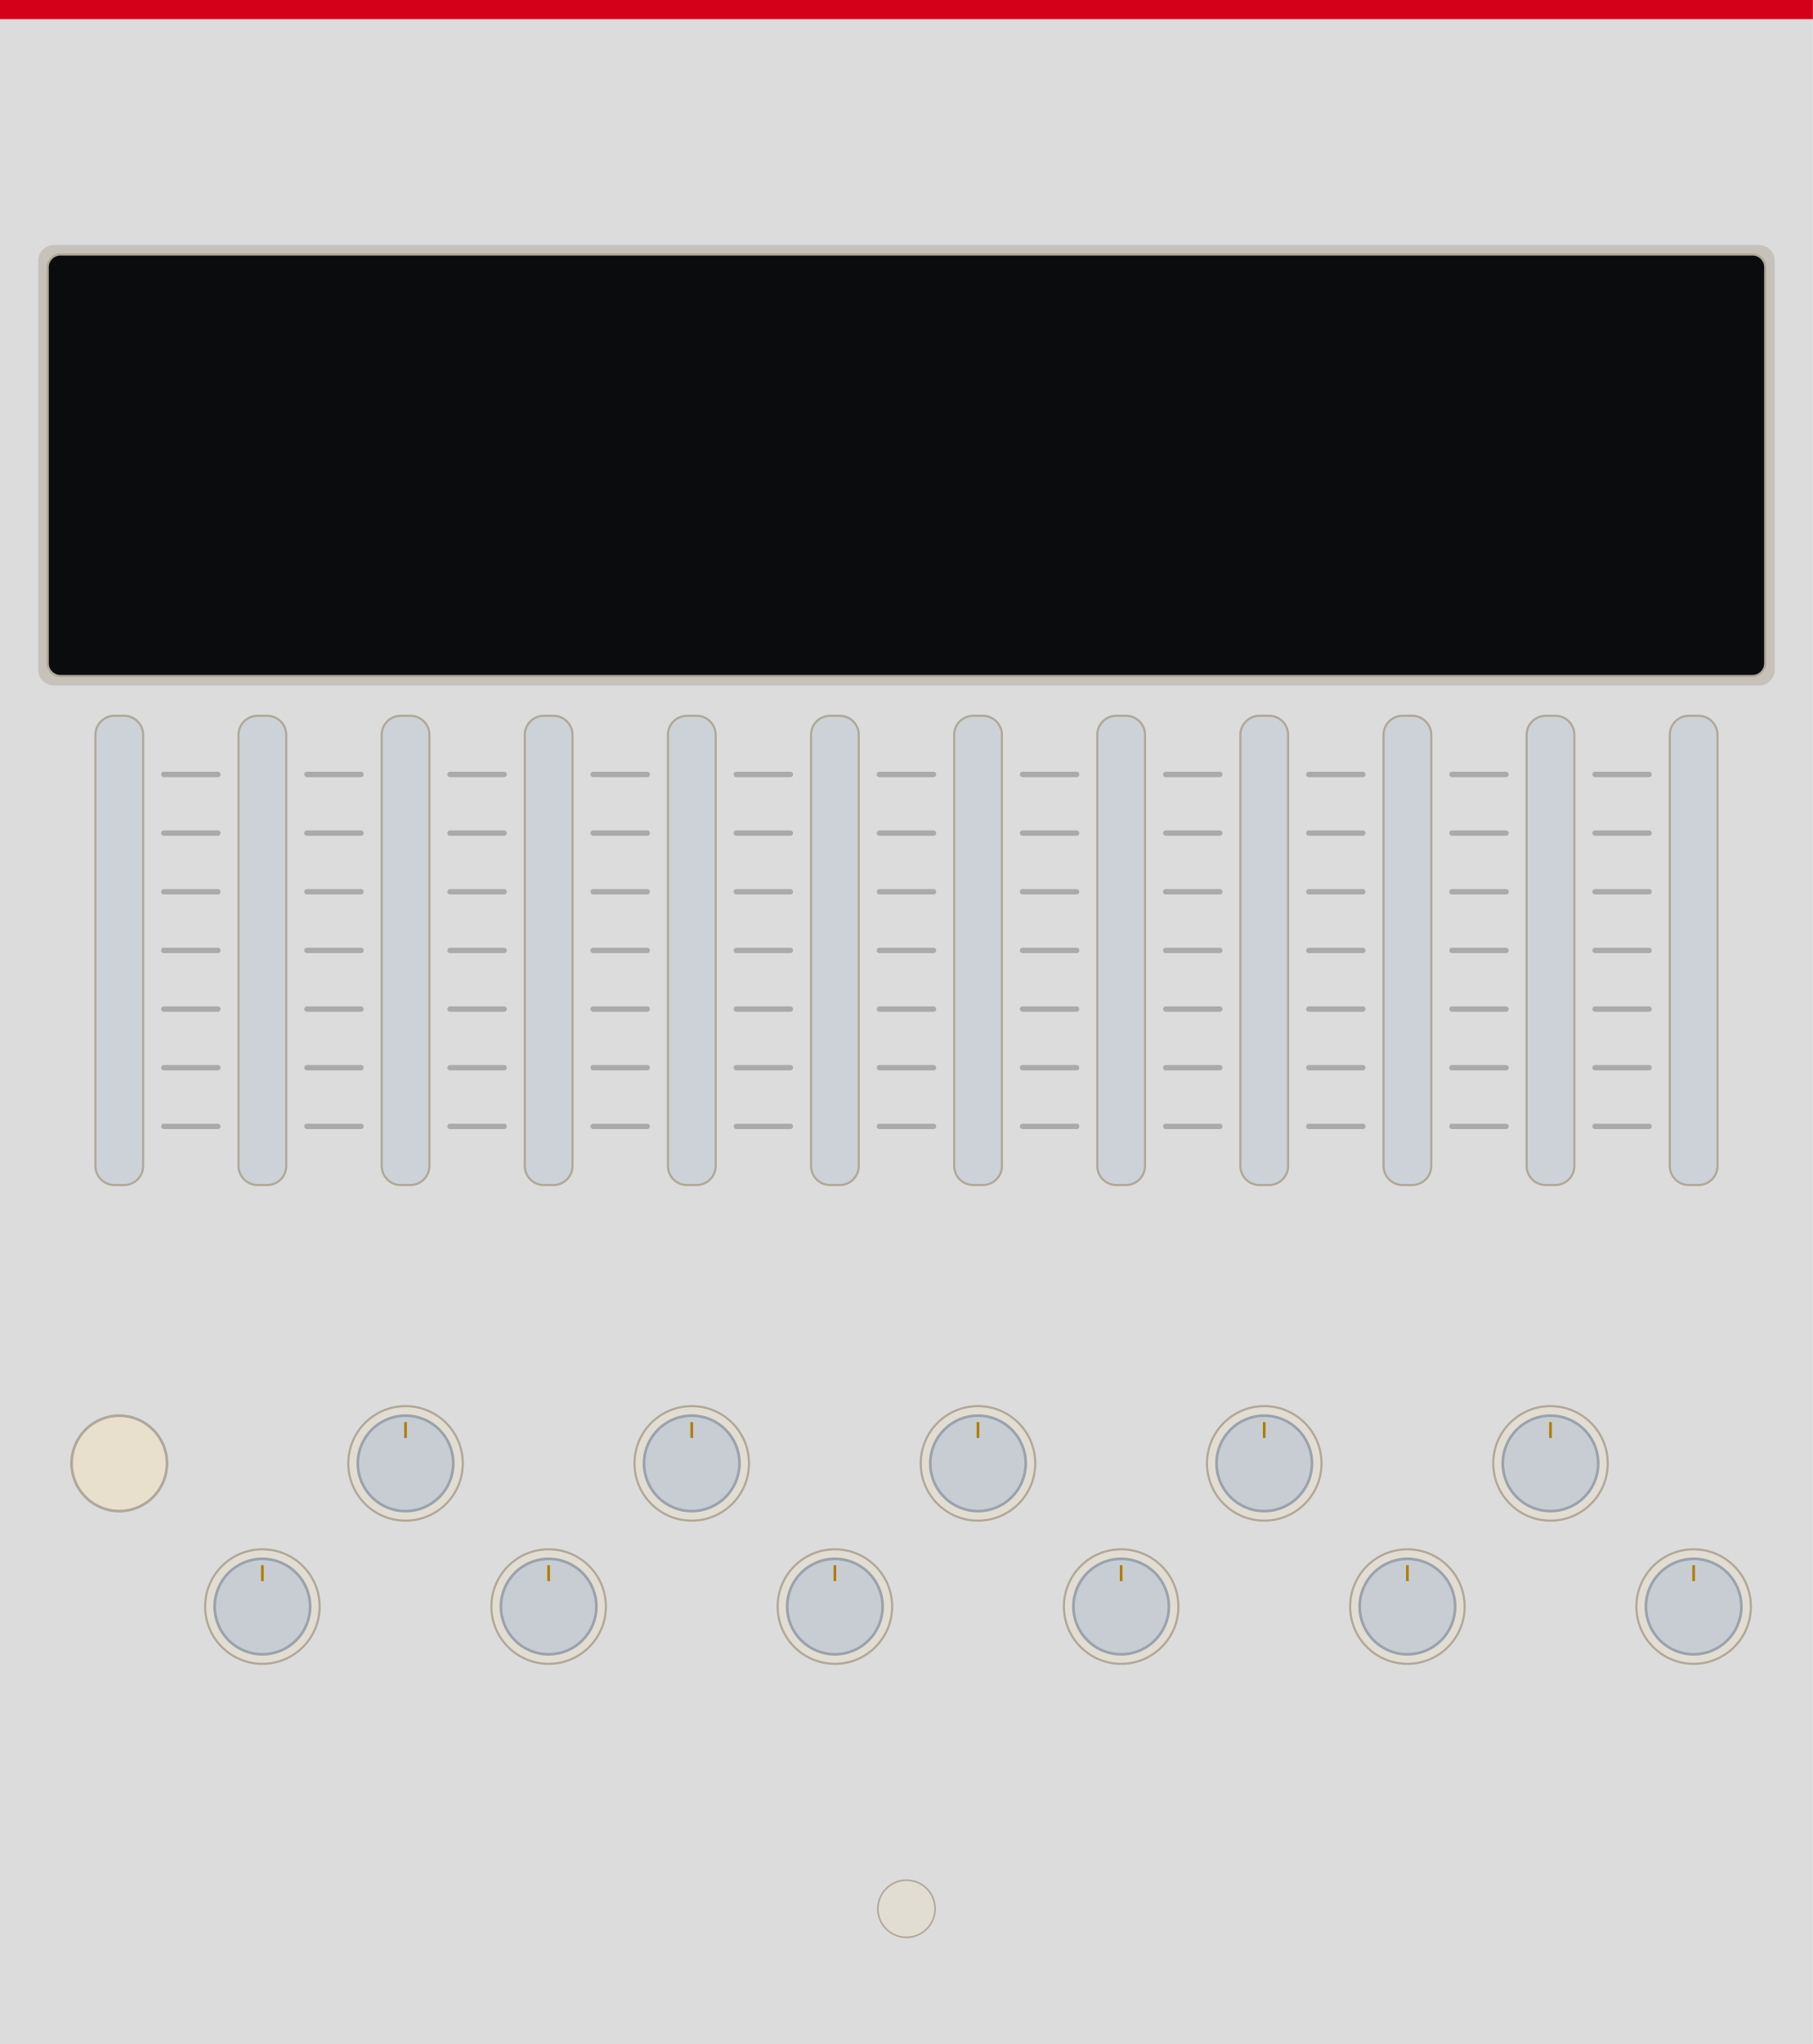
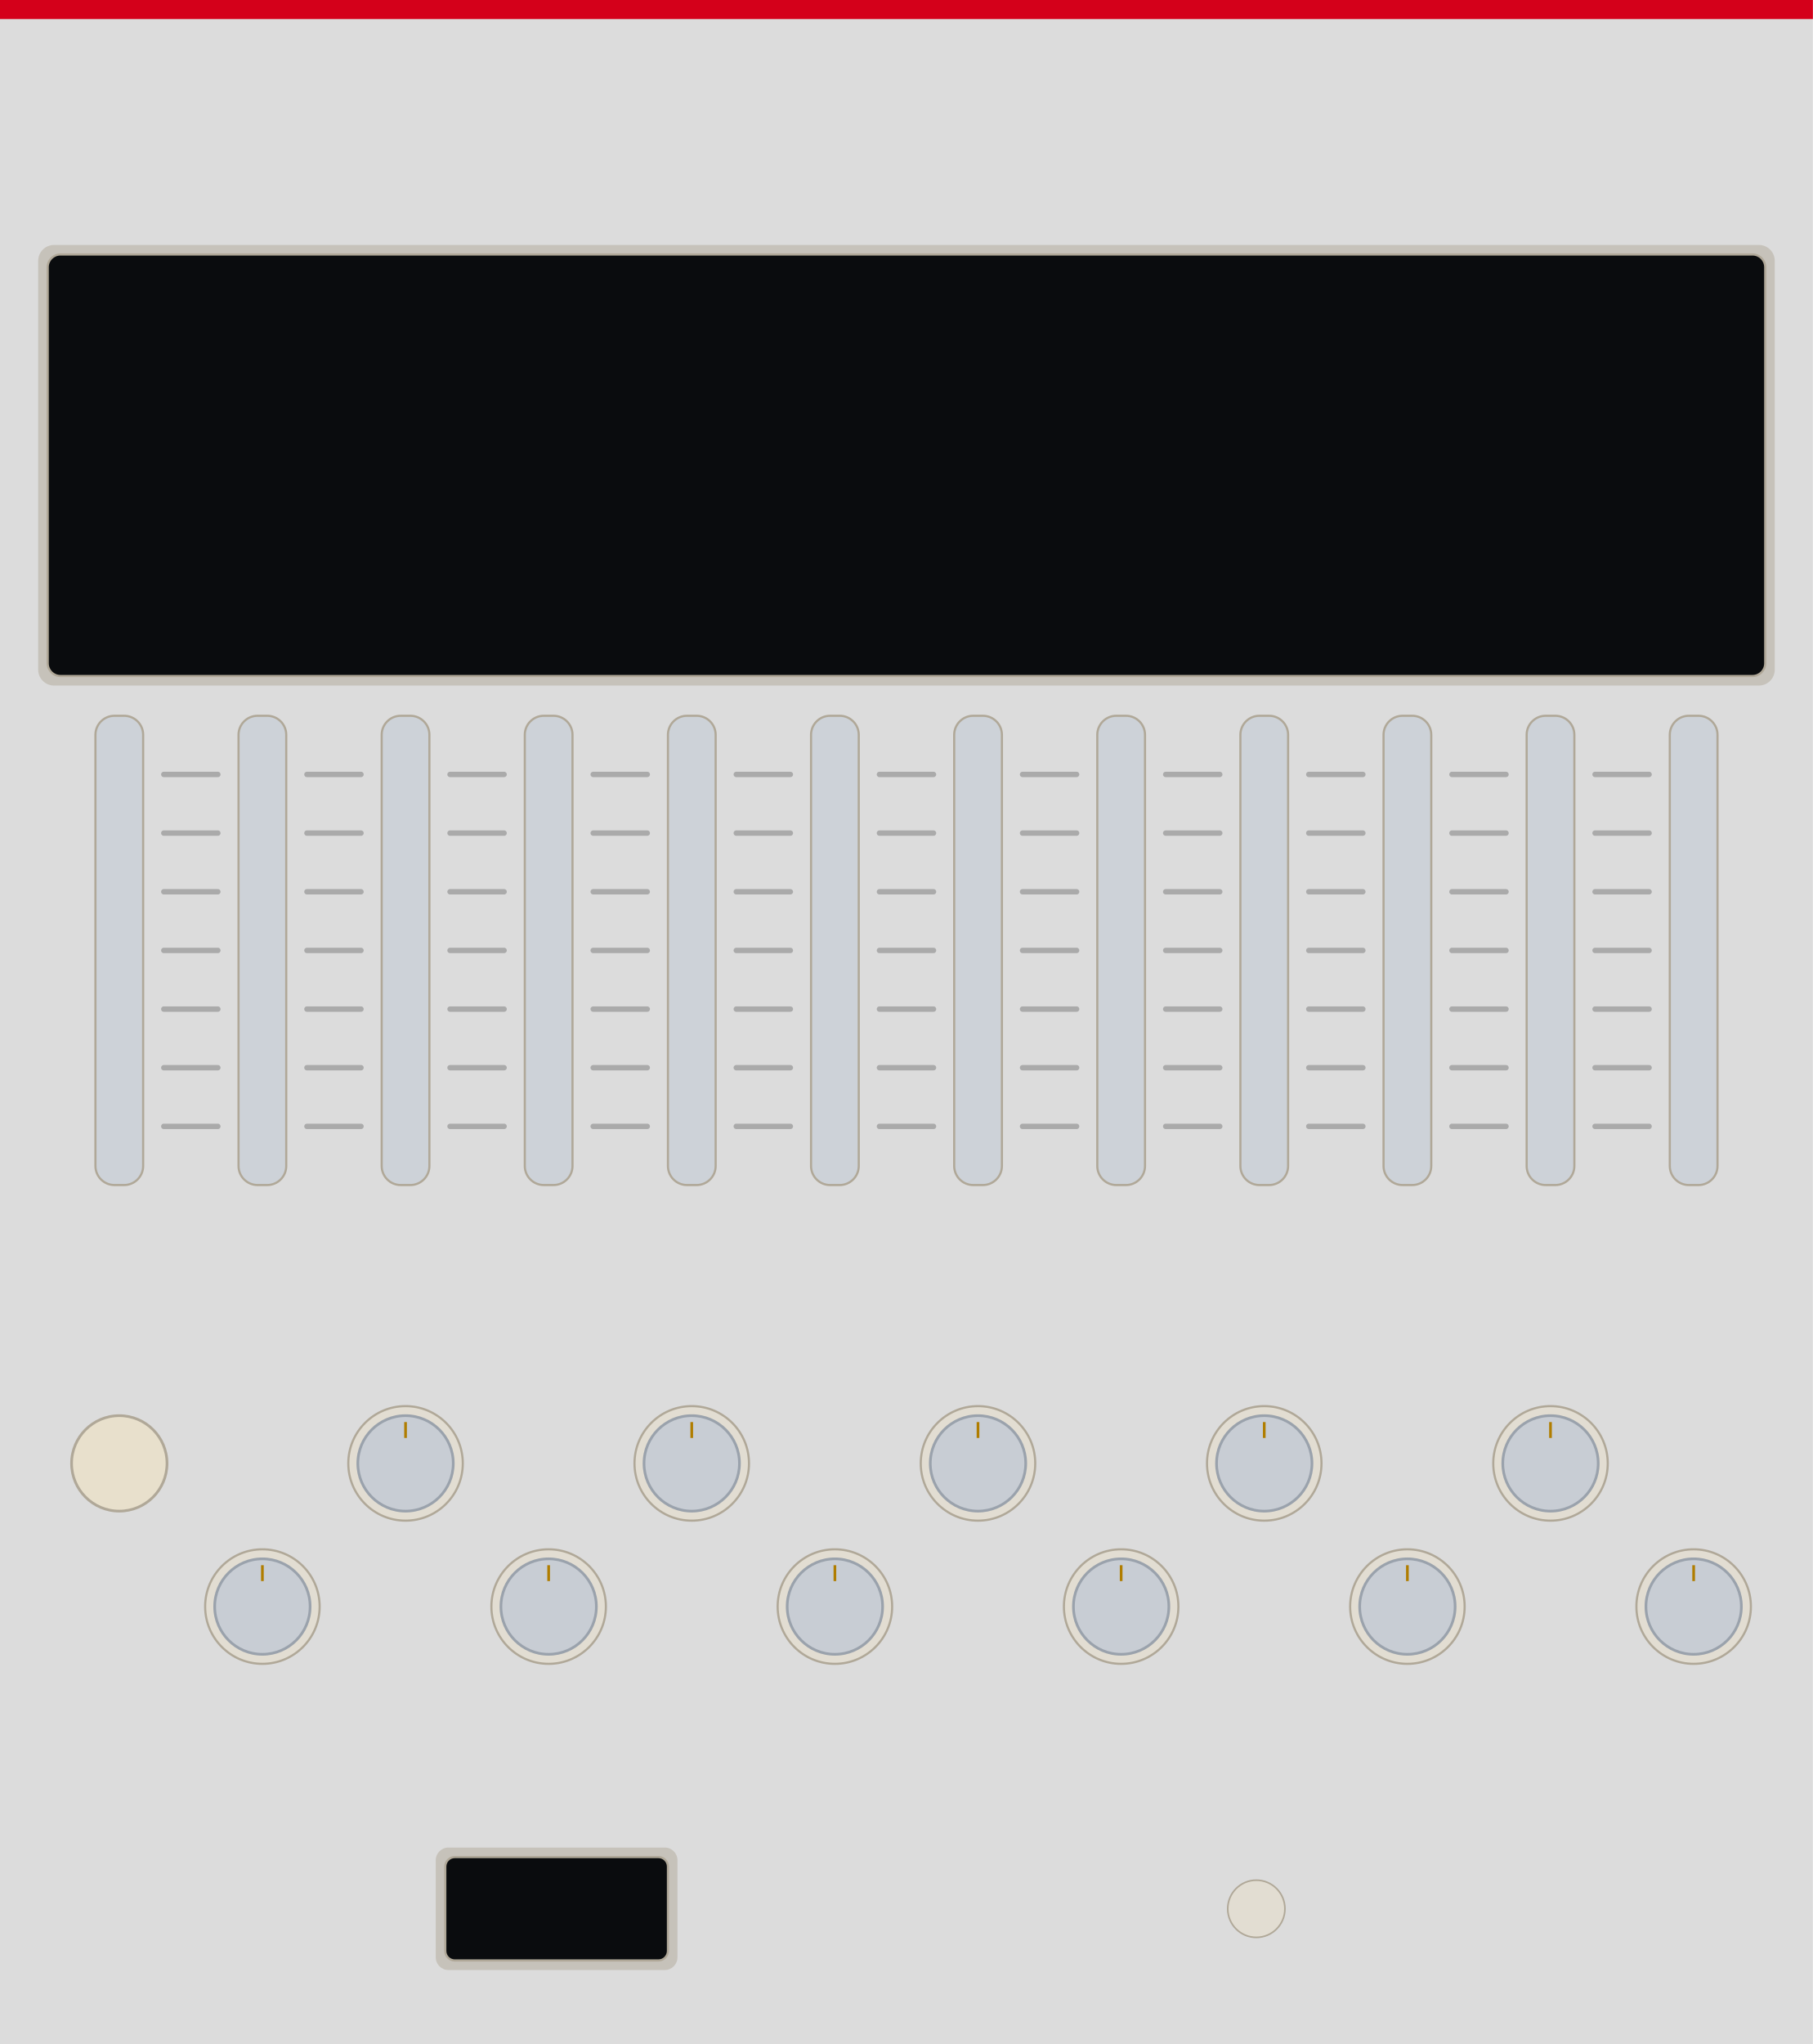
<svg xmlns="http://www.w3.org/2000/svg" width="336.61" height="379.43" viewBox="0 0 336.61 379.43">
  <rect width="336.61" height="379.43" fill="#dcdcdc" />
  <rect x="0" y="0" width="336.61" height="3.54" fill="#d4001a" />
  <circle id="wordmark" cx="168.31" cy="33.96" r="0.5" fill="none" stroke="none" />
  <rect x="7.09" y="45.47" width="322.44" height="81.79" rx="2.95" fill="#b0a898" opacity="0.5" />
  <rect x="8.86" y="47.24" width="318.9" height="78.25" rx="2.36" fill="#0a0c0e" stroke="#b0a898" stroke-width="0.4" />
  <rect id="cents_display" x="8.86" y="47.24" width="318.9" height="78.25" fill="none" stroke="none" />
  <rect x="17.72" y="132.87" width="8.86" height="87.11" rx="3.54" fill="#cdd2d8" stroke="#b0a898" stroke-width="0.4" />
  <circle id="param_weight_0" cx="22.15" cy="176.43" r="0.5" fill="none" stroke="none" />
  <rect x="44.29" y="132.87" width="8.86" height="87.11" rx="3.54" fill="#cdd2d8" stroke="#b0a898" stroke-width="0.4" />
  <circle id="param_weight_1" cx="48.72" cy="176.43" r="0.5" fill="none" stroke="none" />
  <rect x="70.87" y="132.87" width="8.86" height="87.11" rx="3.54" fill="#cdd2d8" stroke="#b0a898" stroke-width="0.4" />
  <circle id="param_weight_2" cx="75.3" cy="176.43" r="0.5" fill="none" stroke="none" />
  <rect x="97.44" y="132.87" width="8.86" height="87.11" rx="3.54" fill="#cdd2d8" stroke="#b0a898" stroke-width="0.4" />
  <circle id="param_weight_3" cx="101.87" cy="176.43" r="0.5" fill="none" stroke="none" />
  <rect x="124.02" y="132.87" width="8.86" height="87.11" rx="3.54" fill="#cdd2d8" stroke="#b0a898" stroke-width="0.4" />
  <circle id="param_weight_4" cx="128.44" cy="176.43" r="0.5" fill="none" stroke="none" />
  <rect x="150.59" y="132.87" width="8.86" height="87.11" rx="3.54" fill="#cdd2d8" stroke="#b0a898" stroke-width="0.4" />
  <circle id="param_weight_5" cx="155.02" cy="176.43" r="0.5" fill="none" stroke="none" />
  <rect x="177.17" y="132.87" width="8.86" height="87.11" rx="3.54" fill="#cdd2d8" stroke="#b0a898" stroke-width="0.4" />
  <circle id="param_weight_6" cx="181.59" cy="176.43" r="0.5" fill="none" stroke="none" />
  <rect x="203.74" y="132.87" width="8.86" height="87.11" rx="3.54" fill="#cdd2d8" stroke="#b0a898" stroke-width="0.4" />
  <circle id="param_weight_7" cx="208.17" cy="176.43" r="0.5" fill="none" stroke="none" />
  <rect x="230.31" y="132.87" width="8.86" height="87.11" rx="3.54" fill="#cdd2d8" stroke="#b0a898" stroke-width="0.4" />
  <circle id="param_weight_8" cx="234.74" cy="176.43" r="0.5" fill="none" stroke="none" />
  <rect x="256.89" y="132.87" width="8.86" height="87.11" rx="3.54" fill="#cdd2d8" stroke="#b0a898" stroke-width="0.4" />
  <circle id="param_weight_9" cx="261.32" cy="176.43" r="0.5" fill="none" stroke="none" />
  <rect x="283.46" y="132.87" width="8.86" height="87.11" rx="3.54" fill="#cdd2d8" stroke="#b0a898" stroke-width="0.4" />
  <circle id="param_weight_10" cx="287.89" cy="176.43" r="0.5" fill="none" stroke="none" />
  <rect x="310.04" y="132.87" width="8.86" height="87.11" rx="3.54" fill="#cdd2d8" stroke="#b0a898" stroke-width="0.4" />
  <circle id="param_weight_11" cx="314.47" cy="176.43" r="0.5" fill="none" stroke="none" />
  <g stroke="#999999" stroke-width="1.0" opacity="0.75" fill="none" stroke-linecap="round">
    <line x1="30.41" y1="143.76" x2="40.45" y2="143.76" />
    <line x1="30.41" y1="154.65" x2="40.45" y2="154.65" />
    <line x1="30.41" y1="165.54" x2="40.45" y2="165.54" />
    <line x1="30.41" y1="176.43" x2="40.45" y2="176.43" />
    <line x1="30.41" y1="187.32" x2="40.45" y2="187.32" />
    <line x1="30.41" y1="198.2" x2="40.45" y2="198.2" />
    <line x1="30.41" y1="209.09" x2="40.45" y2="209.09" />
    <line x1="56.99" y1="143.76" x2="67.03" y2="143.76" />
    <line x1="56.99" y1="154.65" x2="67.03" y2="154.65" />
    <line x1="56.99" y1="165.54" x2="67.03" y2="165.54" />
    <line x1="56.99" y1="176.43" x2="67.03" y2="176.43" />
    <line x1="56.99" y1="187.32" x2="67.03" y2="187.32" />
    <line x1="56.99" y1="198.2" x2="67.03" y2="198.2" />
    <line x1="56.99" y1="209.09" x2="67.03" y2="209.09" />
    <line x1="83.56" y1="143.76" x2="93.6" y2="143.76" />
    <line x1="83.56" y1="154.65" x2="93.6" y2="154.65" />
    <line x1="83.56" y1="165.54" x2="93.6" y2="165.54" />
    <line x1="83.56" y1="176.43" x2="93.6" y2="176.43" />
    <line x1="83.56" y1="187.32" x2="93.6" y2="187.32" />
    <line x1="83.56" y1="198.2" x2="93.6" y2="198.2" />
    <line x1="83.56" y1="209.09" x2="93.6" y2="209.09" />
    <line x1="110.14" y1="143.76" x2="120.18" y2="143.76" />
    <line x1="110.14" y1="154.65" x2="120.18" y2="154.65" />
    <line x1="110.14" y1="165.54" x2="120.18" y2="165.54" />
    <line x1="110.14" y1="176.43" x2="120.18" y2="176.43" />
    <line x1="110.14" y1="187.32" x2="120.18" y2="187.32" />
    <line x1="110.14" y1="198.2" x2="120.18" y2="198.2" />
    <line x1="110.14" y1="209.09" x2="120.18" y2="209.09" />
    <line x1="136.71" y1="143.76" x2="146.75" y2="143.76" />
    <line x1="136.71" y1="154.65" x2="146.75" y2="154.65" />
    <line x1="136.71" y1="165.54" x2="146.75" y2="165.54" />
    <line x1="136.71" y1="176.43" x2="146.75" y2="176.43" />
    <line x1="136.71" y1="187.32" x2="146.75" y2="187.32" />
    <line x1="136.71" y1="198.2" x2="146.75" y2="198.2" />
    <line x1="136.71" y1="209.09" x2="146.75" y2="209.09" />
    <line x1="163.29" y1="143.76" x2="173.33" y2="143.76" />
    <line x1="163.29" y1="154.65" x2="173.33" y2="154.65" />
    <line x1="163.29" y1="165.54" x2="173.33" y2="165.54" />
    <line x1="163.29" y1="176.43" x2="173.33" y2="176.43" />
    <line x1="163.29" y1="187.32" x2="173.33" y2="187.32" />
    <line x1="163.29" y1="198.2" x2="173.33" y2="198.2" />
    <line x1="163.29" y1="209.09" x2="173.33" y2="209.09" />
    <line x1="189.86" y1="143.76" x2="199.9" y2="143.76" />
    <line x1="189.86" y1="154.65" x2="199.9" y2="154.65" />
    <line x1="189.86" y1="165.54" x2="199.9" y2="165.54" />
    <line x1="189.86" y1="176.43" x2="199.9" y2="176.43" />
    <line x1="189.86" y1="187.32" x2="199.9" y2="187.32" />
    <line x1="189.86" y1="198.2" x2="199.9" y2="198.2" />
    <line x1="189.86" y1="209.09" x2="199.9" y2="209.09" />
    <line x1="216.44" y1="143.76" x2="226.48" y2="143.76" />
    <line x1="216.44" y1="154.65" x2="226.48" y2="154.65" />
    <line x1="216.44" y1="165.54" x2="226.48" y2="165.54" />
    <line x1="216.44" y1="176.43" x2="226.48" y2="176.43" />
    <line x1="216.44" y1="187.32" x2="226.48" y2="187.32" />
    <line x1="216.44" y1="198.2" x2="226.48" y2="198.2" />
    <line x1="216.44" y1="209.09" x2="226.48" y2="209.09" />
    <line x1="243.01" y1="143.76" x2="253.05" y2="143.76" />
    <line x1="243.01" y1="154.65" x2="253.05" y2="154.65" />
    <line x1="243.01" y1="165.54" x2="253.05" y2="165.54" />
    <line x1="243.01" y1="176.43" x2="253.05" y2="176.43" />
    <line x1="243.01" y1="187.32" x2="253.05" y2="187.32" />
    <line x1="243.01" y1="198.2" x2="253.05" y2="198.2" />
    <line x1="243.01" y1="209.09" x2="253.05" y2="209.09" />
    <line x1="269.59" y1="143.76" x2="279.63" y2="143.76" />
    <line x1="269.59" y1="154.65" x2="279.63" y2="154.65" />
    <line x1="269.59" y1="165.54" x2="279.63" y2="165.54" />
    <line x1="269.59" y1="176.43" x2="279.63" y2="176.43" />
    <line x1="269.59" y1="187.32" x2="279.63" y2="187.32" />
    <line x1="269.59" y1="198.2" x2="279.63" y2="198.2" />
    <line x1="269.59" y1="209.09" x2="279.63" y2="209.09" />
    <line x1="296.16" y1="143.76" x2="306.2" y2="143.76" />
    <line x1="296.16" y1="154.65" x2="306.2" y2="154.65" />
    <line x1="296.16" y1="165.54" x2="306.2" y2="165.54" />
    <line x1="296.16" y1="176.43" x2="306.2" y2="176.43" />
    <line x1="296.16" y1="187.32" x2="306.2" y2="187.32" />
    <line x1="296.16" y1="198.2" x2="306.2" y2="198.2" />
    <line x1="296.16" y1="209.09" x2="306.2" y2="209.09" />
  </g>
  <circle id="notelabel_0" cx="22.15" cy="236.22" r="0.5" fill="none" stroke="none" />
  <circle id="notelabel_1" cx="48.72" cy="236.22" r="0.5" fill="none" stroke="none" />
  <circle id="notelabel_2" cx="75.3" cy="236.22" r="0.5" fill="none" stroke="none" />
  <circle id="notelabel_3" cx="101.87" cy="236.22" r="0.5" fill="none" stroke="none" />
  <circle id="notelabel_4" cx="128.44" cy="236.22" r="0.5" fill="none" stroke="none" />
  <circle id="notelabel_5" cx="155.02" cy="236.22" r="0.5" fill="none" stroke="none" />
  <circle id="notelabel_6" cx="181.59" cy="236.22" r="0.5" fill="none" stroke="none" />
  <circle id="notelabel_7" cx="208.17" cy="236.22" r="0.5" fill="none" stroke="none" />
  <circle id="notelabel_8" cx="234.74" cy="236.22" r="0.5" fill="none" stroke="none" />
  <circle id="notelabel_9" cx="261.32" cy="236.22" r="0.5" fill="none" stroke="none" />
  <circle id="notelabel_10" cx="287.89" cy="236.22" r="0.5" fill="none" stroke="none" />
  <circle id="notelabel_11" cx="314.47" cy="236.22" r="0.5" fill="none" stroke="none" />
  <circle cx="22.15" cy="271.65" r="8.86" fill="#e8e0cc" stroke="#b0a898" stroke-width="0.5" />
  <circle cx="48.72" cy="298.23" r="10.63" fill="#e2ddd2" stroke="#b0a898" stroke-width="0.4" />
  <circle cx="48.72" cy="298.23" r="8.86" fill="#c8cdd4" stroke="#9aa2ac" stroke-width="0.5" />
  <line x1="48.72" y1="290.55" x2="48.72" y2="293.5" stroke="#b07d00" stroke-width="0.5" />
  <circle id="param_cents_1" cx="48.72" cy="298.23" r="0.5" fill="none" stroke="none" />
  <circle cx="75.3" cy="271.65" r="10.63" fill="#e2ddd2" stroke="#b0a898" stroke-width="0.4" />
  <circle cx="75.3" cy="271.65" r="8.86" fill="#c8cdd4" stroke="#9aa2ac" stroke-width="0.5" />
  <line x1="75.3" y1="263.98" x2="75.3" y2="266.93" stroke="#b07d00" stroke-width="0.5" />
  <circle id="param_cents_2" cx="75.3" cy="271.65" r="0.5" fill="none" stroke="none" />
  <circle cx="101.87" cy="298.23" r="10.63" fill="#e2ddd2" stroke="#b0a898" stroke-width="0.4" />
  <circle cx="101.87" cy="298.23" r="8.86" fill="#c8cdd4" stroke="#9aa2ac" stroke-width="0.5" />
  <line x1="101.87" y1="290.55" x2="101.87" y2="293.5" stroke="#b07d00" stroke-width="0.5" />
  <circle id="param_cents_3" cx="101.87" cy="298.23" r="0.5" fill="none" stroke="none" />
  <circle cx="128.44" cy="271.65" r="10.63" fill="#e2ddd2" stroke="#b0a898" stroke-width="0.4" />
  <circle cx="128.44" cy="271.65" r="8.86" fill="#c8cdd4" stroke="#9aa2ac" stroke-width="0.5" />
  <line x1="128.44" y1="263.98" x2="128.44" y2="266.93" stroke="#b07d00" stroke-width="0.5" />
  <circle id="param_cents_4" cx="128.44" cy="271.65" r="0.5" fill="none" stroke="none" />
  <circle cx="155.02" cy="298.23" r="10.63" fill="#e2ddd2" stroke="#b0a898" stroke-width="0.4" />
  <circle cx="155.02" cy="298.23" r="8.86" fill="#c8cdd4" stroke="#9aa2ac" stroke-width="0.5" />
  <line x1="155.02" y1="290.55" x2="155.02" y2="293.5" stroke="#b07d00" stroke-width="0.5" />
  <circle id="param_cents_5" cx="155.02" cy="298.23" r="0.5" fill="none" stroke="none" />
  <circle cx="181.59" cy="271.65" r="10.63" fill="#e2ddd2" stroke="#b0a898" stroke-width="0.4" />
  <circle cx="181.59" cy="271.65" r="8.86" fill="#c8cdd4" stroke="#9aa2ac" stroke-width="0.5" />
  <line x1="181.59" y1="263.98" x2="181.59" y2="266.93" stroke="#b07d00" stroke-width="0.5" />
  <circle id="param_cents_6" cx="181.59" cy="271.65" r="0.5" fill="none" stroke="none" />
  <circle cx="208.17" cy="298.23" r="10.63" fill="#e2ddd2" stroke="#b0a898" stroke-width="0.4" />
  <circle cx="208.17" cy="298.23" r="8.86" fill="#c8cdd4" stroke="#9aa2ac" stroke-width="0.5" />
  <line x1="208.17" y1="290.55" x2="208.17" y2="293.5" stroke="#b07d00" stroke-width="0.5" />
  <circle id="param_cents_7" cx="208.17" cy="298.23" r="0.5" fill="none" stroke="none" />
  <circle cx="234.74" cy="271.65" r="10.63" fill="#e2ddd2" stroke="#b0a898" stroke-width="0.4" />
  <circle cx="234.74" cy="271.65" r="8.86" fill="#c8cdd4" stroke="#9aa2ac" stroke-width="0.5" />
  <line x1="234.74" y1="263.98" x2="234.74" y2="266.93" stroke="#b07d00" stroke-width="0.5" />
  <circle id="param_cents_8" cx="234.74" cy="271.65" r="0.5" fill="none" stroke="none" />
  <circle cx="261.32" cy="298.23" r="10.63" fill="#e2ddd2" stroke="#b0a898" stroke-width="0.4" />
  <circle cx="261.32" cy="298.23" r="8.86" fill="#c8cdd4" stroke="#9aa2ac" stroke-width="0.5" />
  <line x1="261.32" y1="290.55" x2="261.32" y2="293.5" stroke="#b07d00" stroke-width="0.5" />
  <circle id="param_cents_9" cx="261.32" cy="298.23" r="0.5" fill="none" stroke="none" />
  <circle cx="287.89" cy="271.65" r="10.63" fill="#e2ddd2" stroke="#b0a898" stroke-width="0.4" />
  <circle cx="287.89" cy="271.65" r="8.86" fill="#c8cdd4" stroke="#9aa2ac" stroke-width="0.5" />
  <line x1="287.89" y1="263.98" x2="287.89" y2="266.93" stroke="#b07d00" stroke-width="0.5" />
  <circle id="param_cents_10" cx="287.89" cy="271.65" r="0.5" fill="none" stroke="none" />
  <circle cx="314.47" cy="298.23" r="10.63" fill="#e2ddd2" stroke="#b0a898" stroke-width="0.4" />
  <circle cx="314.47" cy="298.23" r="8.86" fill="#c8cdd4" stroke="#9aa2ac" stroke-width="0.5" />
  <line x1="314.47" y1="290.55" x2="314.47" y2="293.5" stroke="#b07d00" stroke-width="0.5" />
  <circle id="param_cents_11" cx="314.47" cy="298.23" r="0.5" fill="none" stroke="none" />
-   <circle cx="168.31" cy="354.33" r="5.31" fill="#e2ddd2" stroke="#b0a898" stroke-width="0.3" />
-   <circle id="light_connect" cx="168.31" cy="354.33" r="0.5" fill="none" stroke="none" />
+   <rect x="80.91" y="342.96" width="44.88" height="22.74" rx="2.36" fill="#b0a898" opacity="0.5" />
+   <rect x="82.68" y="344.73" width="41.34" height="19.19" rx="1.77" fill="#0a0c0e" stroke="#b0a898" stroke-width="0.4" />
+   <rect id="notes_ctrl" x="82.68" y="344.73" width="41.34" height="19.19" fill="none" stroke="none" />
+   <circle cx="233.27" cy="354.33" r="5.31" fill="#e2ddd2" stroke="#b0a898" stroke-width="0.3" />
+   <circle id="light_connect" cx="233.27" cy="354.33" r="0.5" fill="none" stroke="none" />
</svg>
